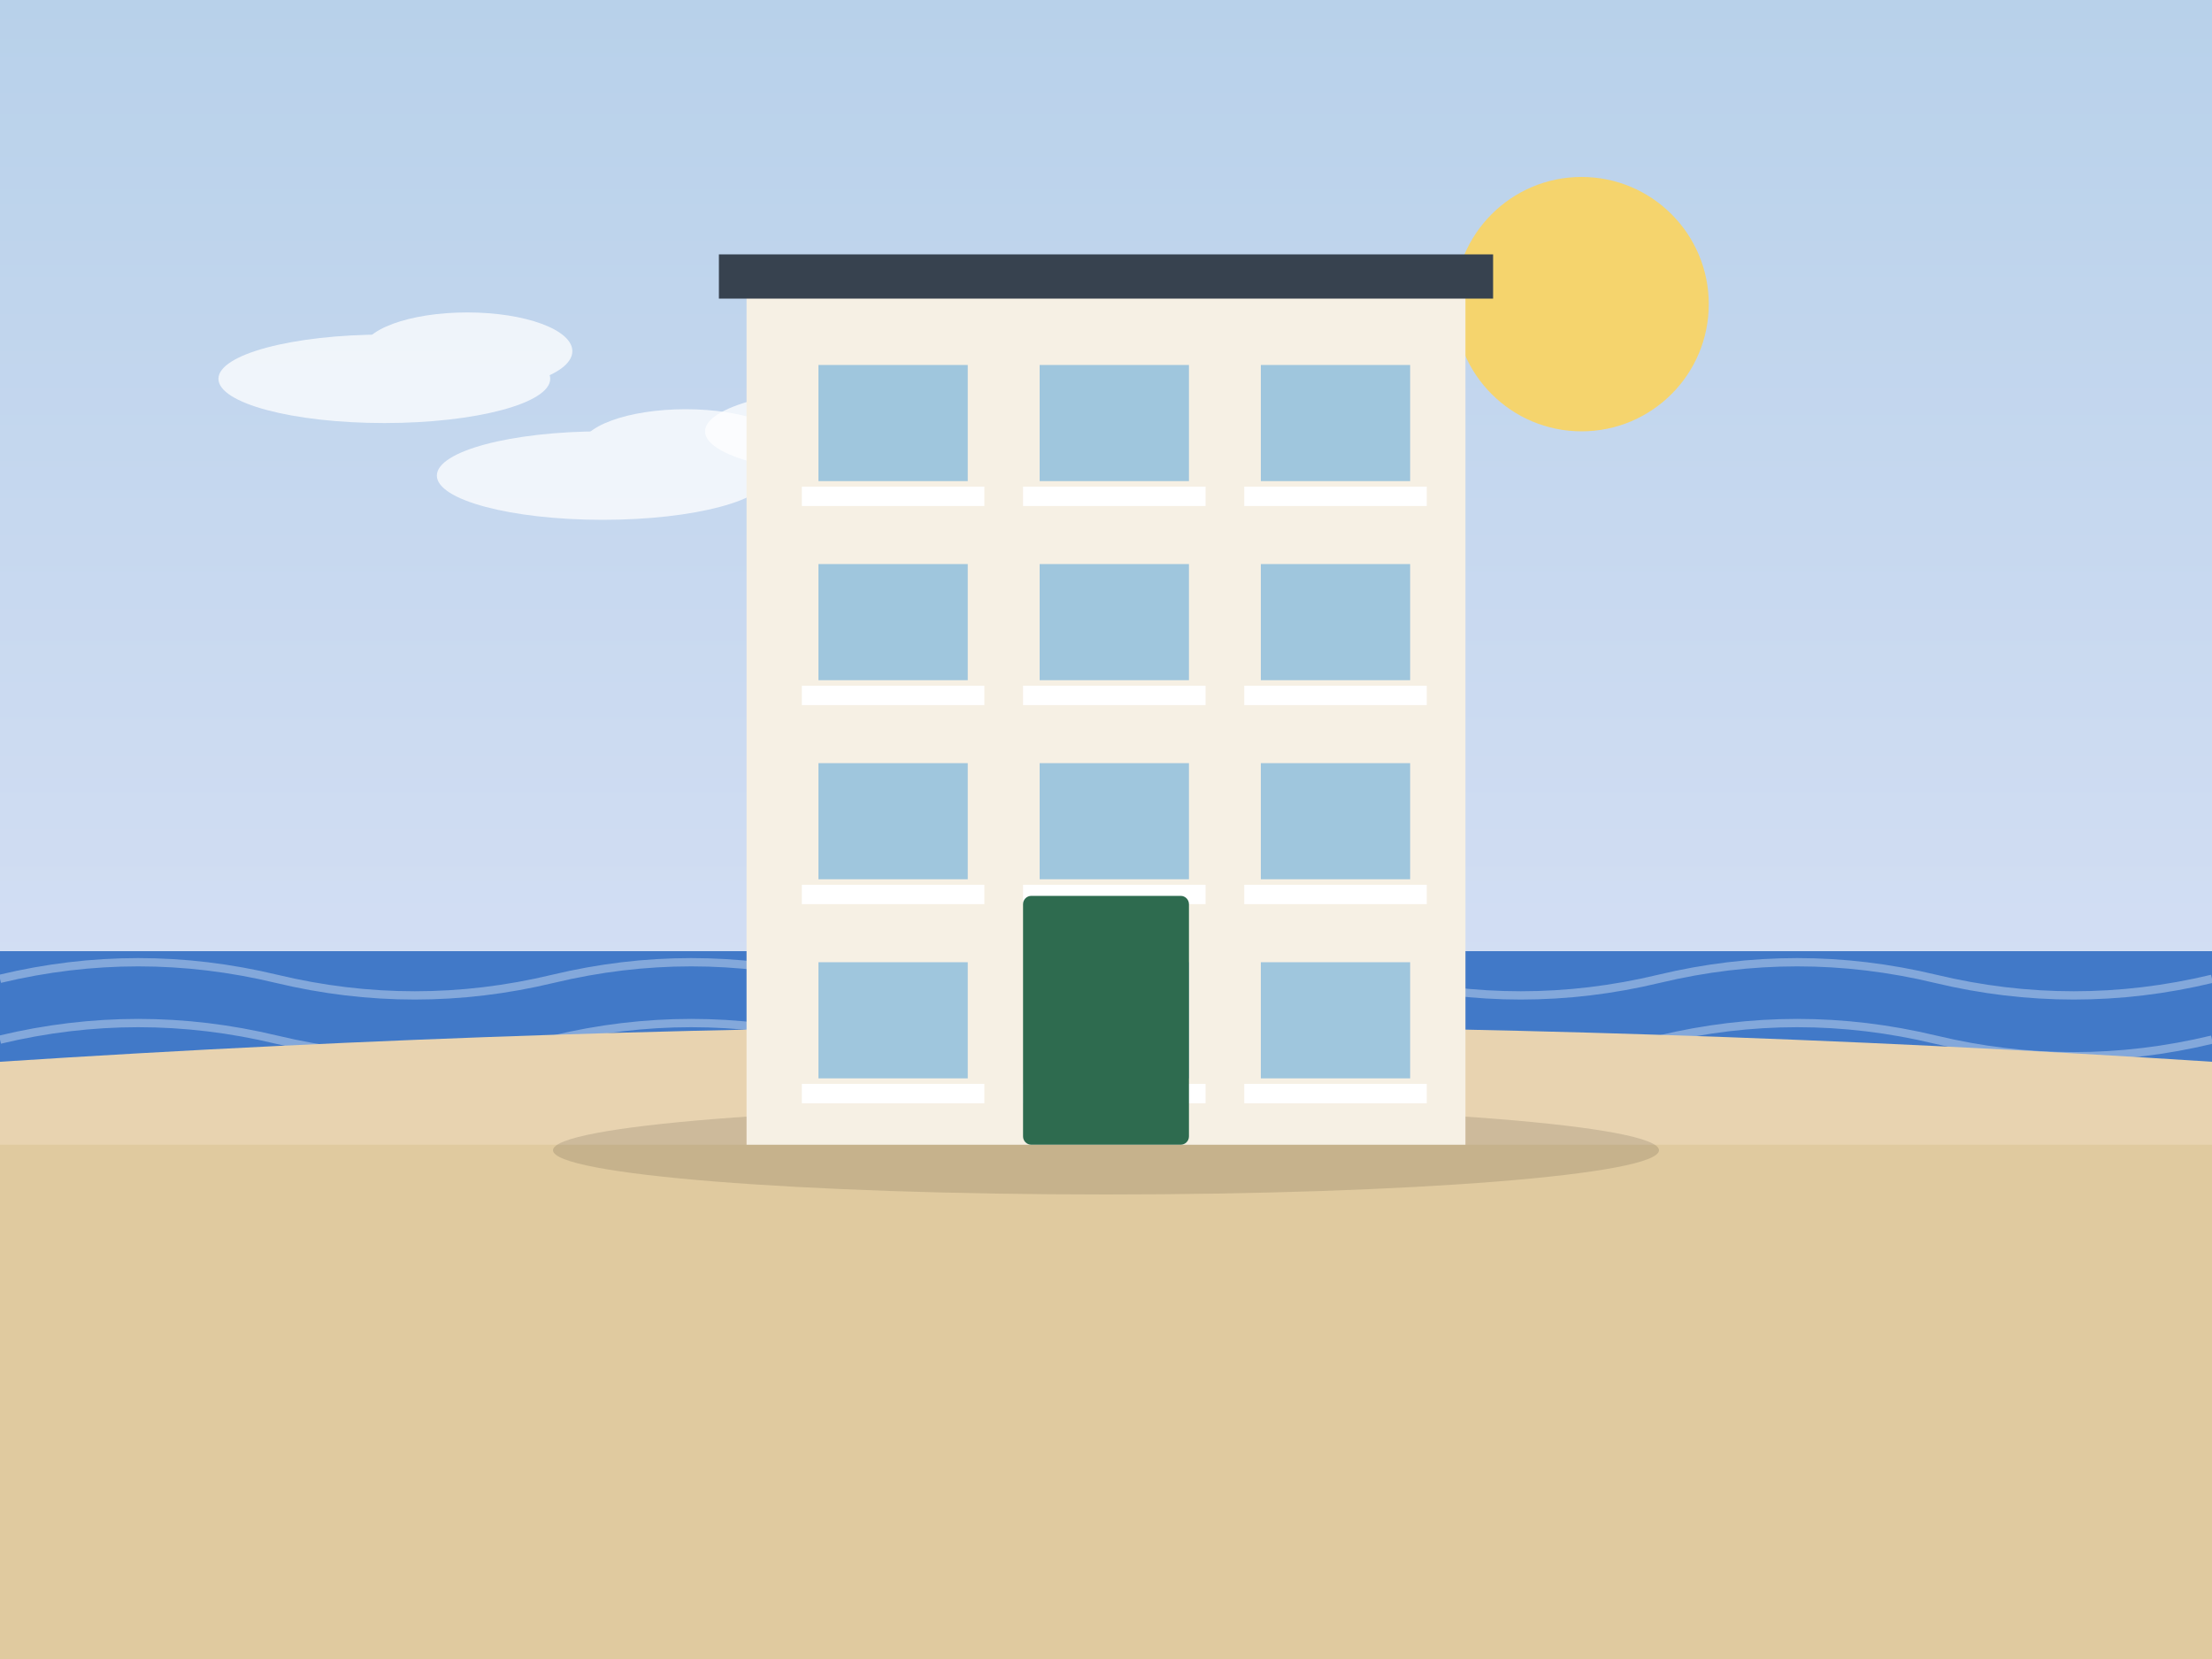
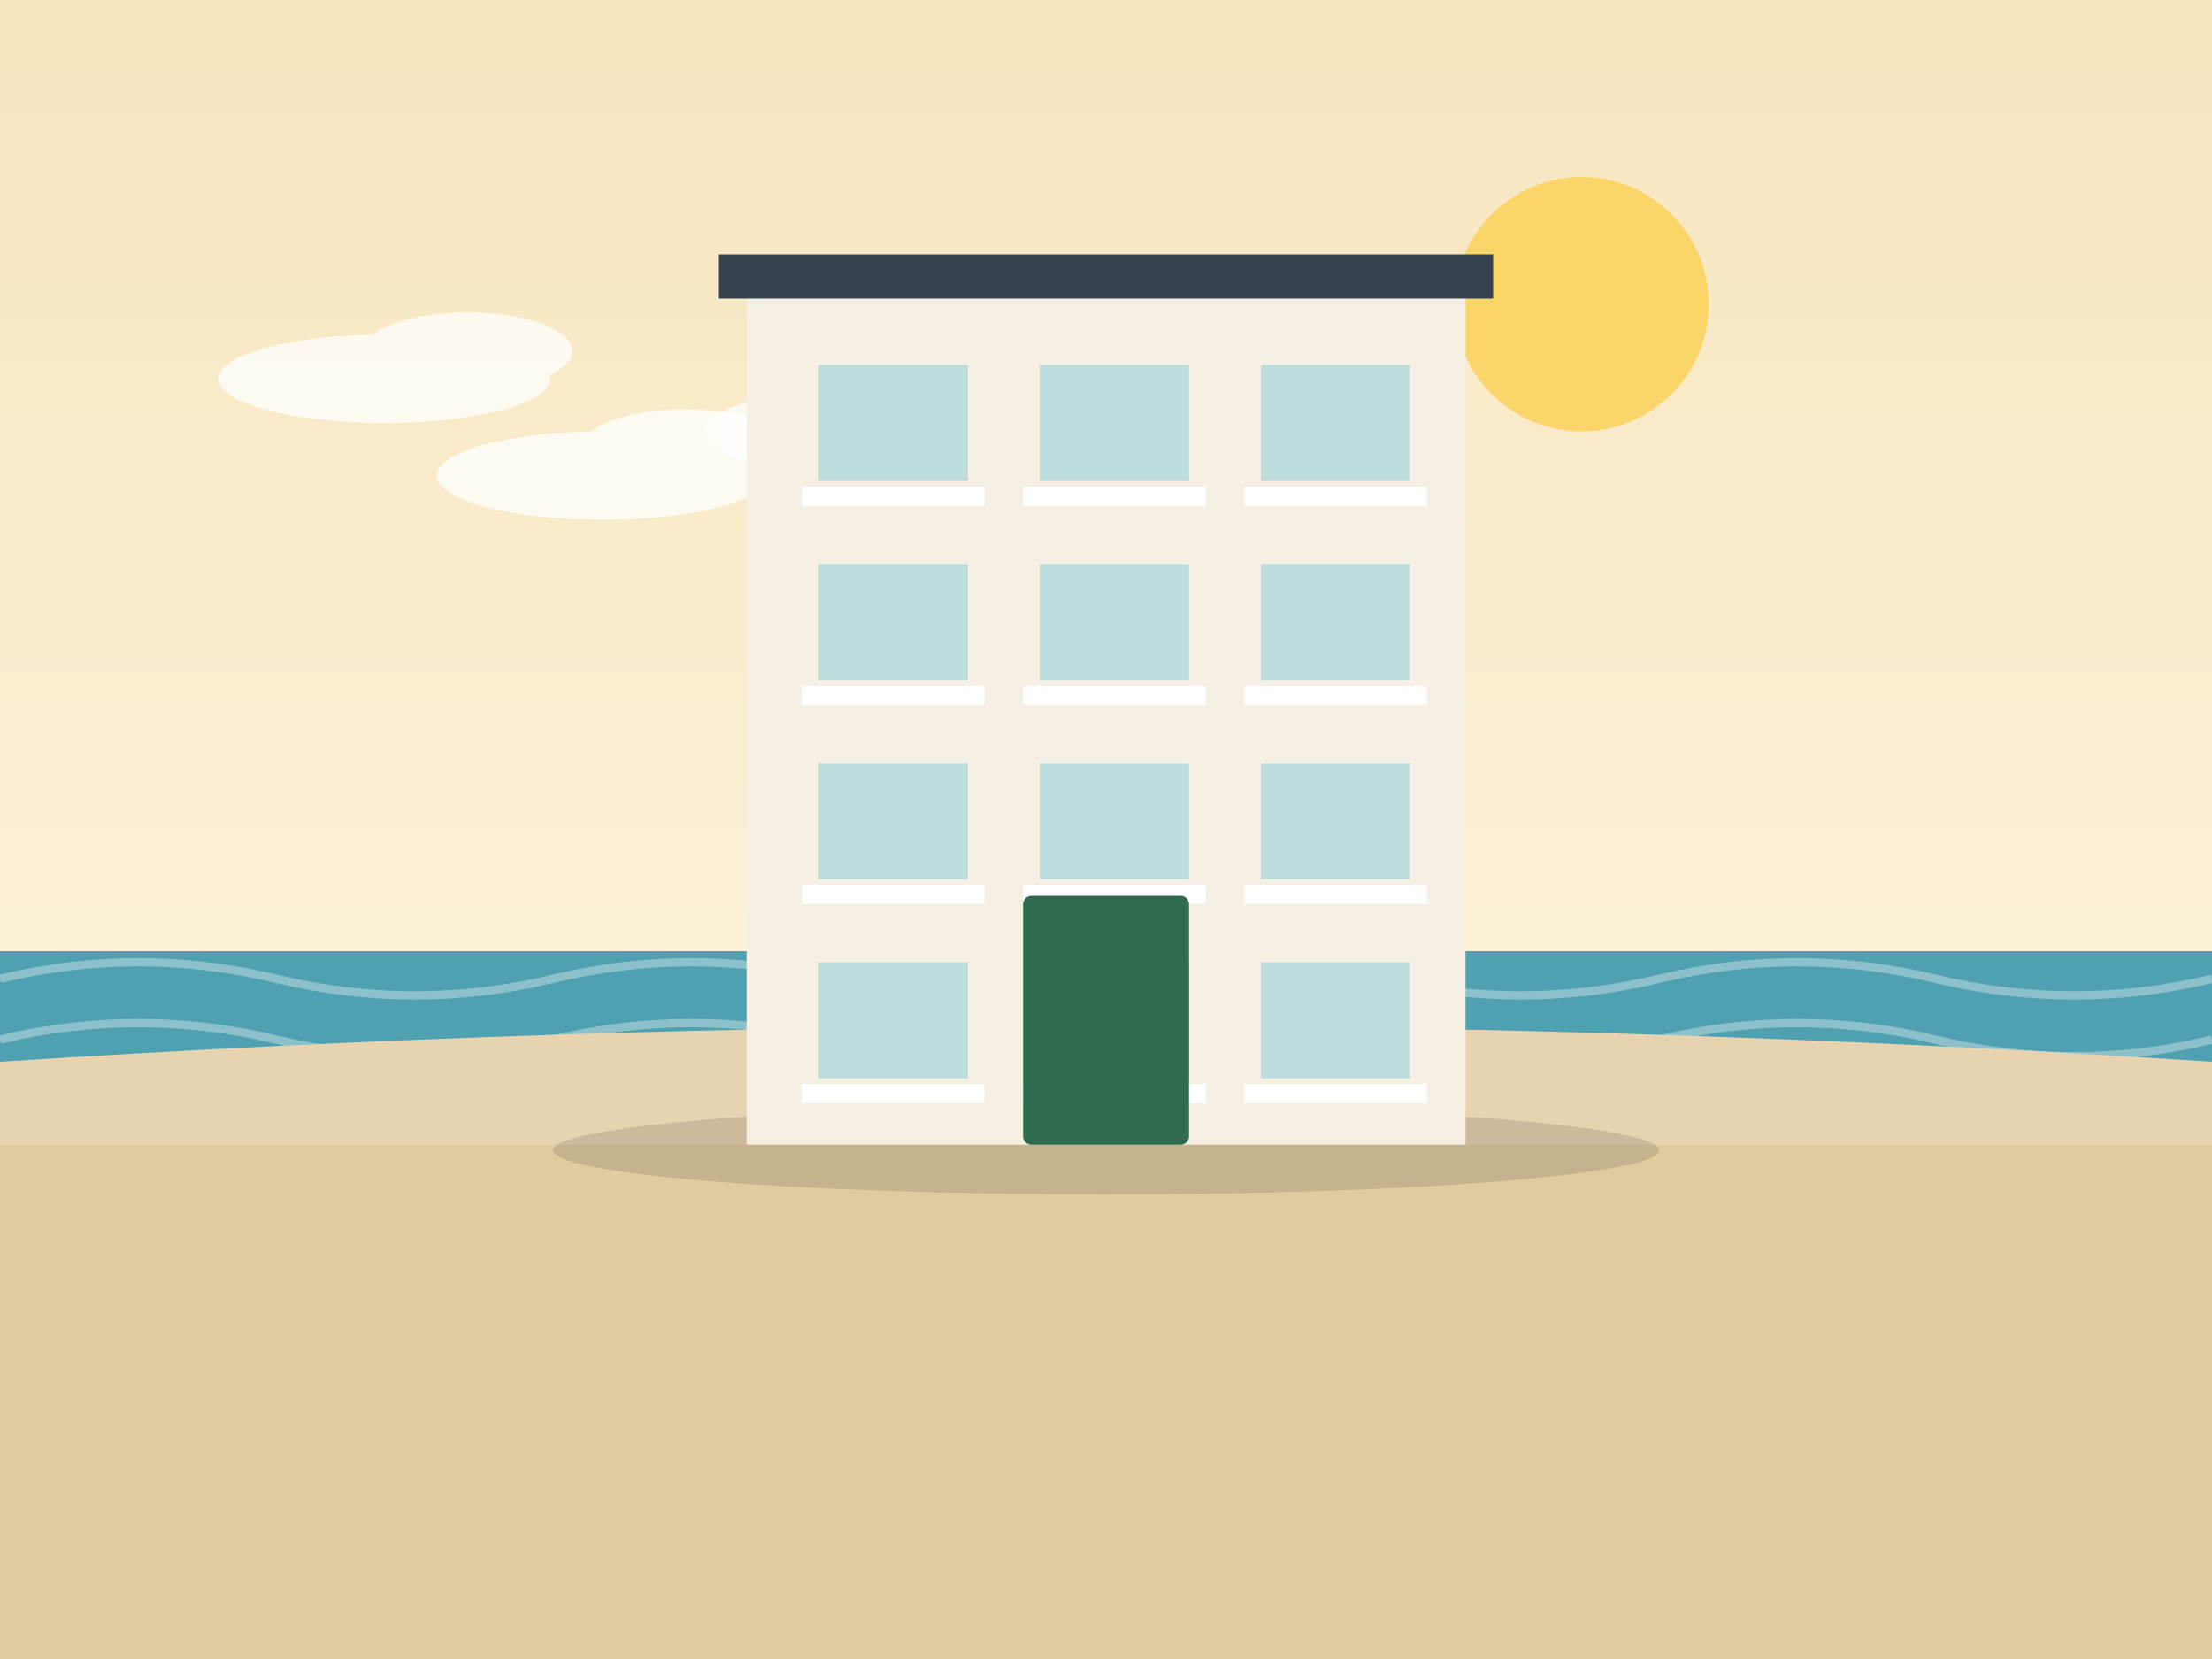
<svg xmlns="http://www.w3.org/2000/svg" viewBox="0 0 800 600" role="img" aria-label="Vacation home between the boardwalk and the bay in Ocean City, NJ">
  <defs>
    <linearGradient id="s" x1="0" y1="0" x2="0" y2="1">
-       <stop offset="0" stop-color="hsl(210,55%,82%)" />
-       <stop offset="1" stop-color="hsl(235,70%,94%)" />
+       <stop offset="0" stop-color="hsl(40,78%,86%)" />
+       <stop offset="1" stop-color="hsl(50,95%,95%)" />
    </linearGradient>
  </defs>
  <rect width="800" height="600" fill="url(#s)" />
  <circle cx="572" cy="110" r="46" fill="#fbd45f" opacity=".9" />
  <g fill="#fff" opacity=".75">
    <ellipse cx="218" cy="172" rx="60" ry="16" />
    <ellipse cx="248" cy="162" rx="38" ry="14" />
  </g>
  <g fill="#fff" opacity=".75">
    <ellipse cx="315" cy="156" rx="60" ry="16" />
    <ellipse cx="345" cy="146" rx="38" ry="14" />
  </g>
  <g fill="#fff" opacity=".75">
    <ellipse cx="139" cy="137" rx="60" ry="16" />
    <ellipse cx="169" cy="127" rx="38" ry="14" />
  </g>
-   <rect y="344" width="800" height="256" fill="hsl(215,55%,52%)" />
+   <rect y="344" width="800" height="256" fill="hsl(190,38%,50%)" />
  <path d="M0 354 q50 -12 100 0 t100 0 t100 0 t100 0 t100 0 t100 0 t100 0 t100 0" fill="none" stroke="#fff" stroke-opacity=".35" stroke-width="3" />
  <path d="M0 376 q50 -12 100 0 t100 0 t100 0 t100 0 t100 0 t100 0 t100 0 t100 0" fill="none" stroke="#fff" stroke-opacity=".35" stroke-width="3" />
  <path d="M0 398 q50 -12 100 0 t100 0 t100 0 t100 0 t100 0 t100 0 t100 0 t100 0" fill="none" stroke="#fff" stroke-opacity=".35" stroke-width="3" />
  <path d="M0 420 q50 -12 100 0 t100 0 t100 0 t100 0 t100 0 t100 0 t100 0 t100 0" fill="none" stroke="#fff" stroke-opacity=".35" stroke-width="3" />
  <path d="M0 442 q50 -12 100 0 t100 0 t100 0 t100 0 t100 0 t100 0 t100 0 t100 0" fill="none" stroke="#fff" stroke-opacity=".35" stroke-width="3" />
  <path d="M0 464 q50 -12 100 0 t100 0 t100 0 t100 0 t100 0 t100 0 t100 0 t100 0" fill="none" stroke="#fff" stroke-opacity=".35" stroke-width="3" />
  <path d="M0 384 Q400.0 358 800 384 V600 H0Z" fill="hsl(38,55%,80%)" />
  <rect y="414" width="800" height="600" fill="hsl(40,50%,72%)" opacity=".6" />
  <ellipse cx="400" cy="416" rx="200" ry="16" fill="#000" opacity=".12" />
  <rect x="270" y="104" width="260" height="310" fill="#f6f0e4" />
  <rect x="260" y="92" width="280" height="16" fill="#37424f" />
-   <rect x="296" y="132" width="54" height="42" fill="#9fc6dd" />
+   <rect x="296" y="132" width="54" height="42" fill="#bddcdc" />
  <rect x="290" y="176" width="66" height="7" fill="#fff" />
-   <rect x="376" y="132" width="54" height="42" fill="#9fc6dd" />
+   <rect x="376" y="132" width="54" height="42" fill="#bddcdc" />
  <rect x="370" y="176" width="66" height="7" fill="#fff" />
-   <rect x="456" y="132" width="54" height="42" fill="#9fc6dd" />
+   <rect x="456" y="132" width="54" height="42" fill="#bddcdc" />
  <rect x="450" y="176" width="66" height="7" fill="#fff" />
-   <rect x="296" y="204" width="54" height="42" fill="#9fc6dd" />
+   <rect x="296" y="204" width="54" height="42" fill="#bddcdc" />
  <rect x="290" y="248" width="66" height="7" fill="#fff" />
-   <rect x="376" y="204" width="54" height="42" fill="#9fc6dd" />
+   <rect x="376" y="204" width="54" height="42" fill="#bddcdc" />
  <rect x="370" y="248" width="66" height="7" fill="#fff" />
-   <rect x="456" y="204" width="54" height="42" fill="#9fc6dd" />
+   <rect x="456" y="204" width="54" height="42" fill="#bddcdc" />
  <rect x="450" y="248" width="66" height="7" fill="#fff" />
-   <rect x="296" y="276" width="54" height="42" fill="#9fc6dd" />
+   <rect x="296" y="276" width="54" height="42" fill="#bddcdc" />
  <rect x="290" y="320" width="66" height="7" fill="#fff" />
-   <rect x="376" y="276" width="54" height="42" fill="#9fc6dd" />
+   <rect x="376" y="276" width="54" height="42" fill="#bddcdc" />
  <rect x="370" y="320" width="66" height="7" fill="#fff" />
-   <rect x="456" y="276" width="54" height="42" fill="#9fc6dd" />
+   <rect x="456" y="276" width="54" height="42" fill="#bddcdc" />
  <rect x="450" y="320" width="66" height="7" fill="#fff" />
-   <rect x="296" y="348" width="54" height="42" fill="#9fc6dd" />
+   <rect x="296" y="348" width="54" height="42" fill="#bddcdc" />
  <rect x="290" y="392" width="66" height="7" fill="#fff" />
-   <rect x="376" y="348" width="54" height="42" fill="#9fc6dd" />
+   <rect x="376" y="348" width="54" height="42" fill="#bddcdc" />
  <rect x="370" y="392" width="66" height="7" fill="#fff" />
-   <rect x="456" y="348" width="54" height="42" fill="#9fc6dd" />
+   <rect x="456" y="348" width="54" height="42" fill="#bddcdc" />
  <rect x="450" y="392" width="66" height="7" fill="#fff" />
  <rect x="370" y="324" width="60" height="90" rx="3" fill="#2e6b4f" />
</svg>
